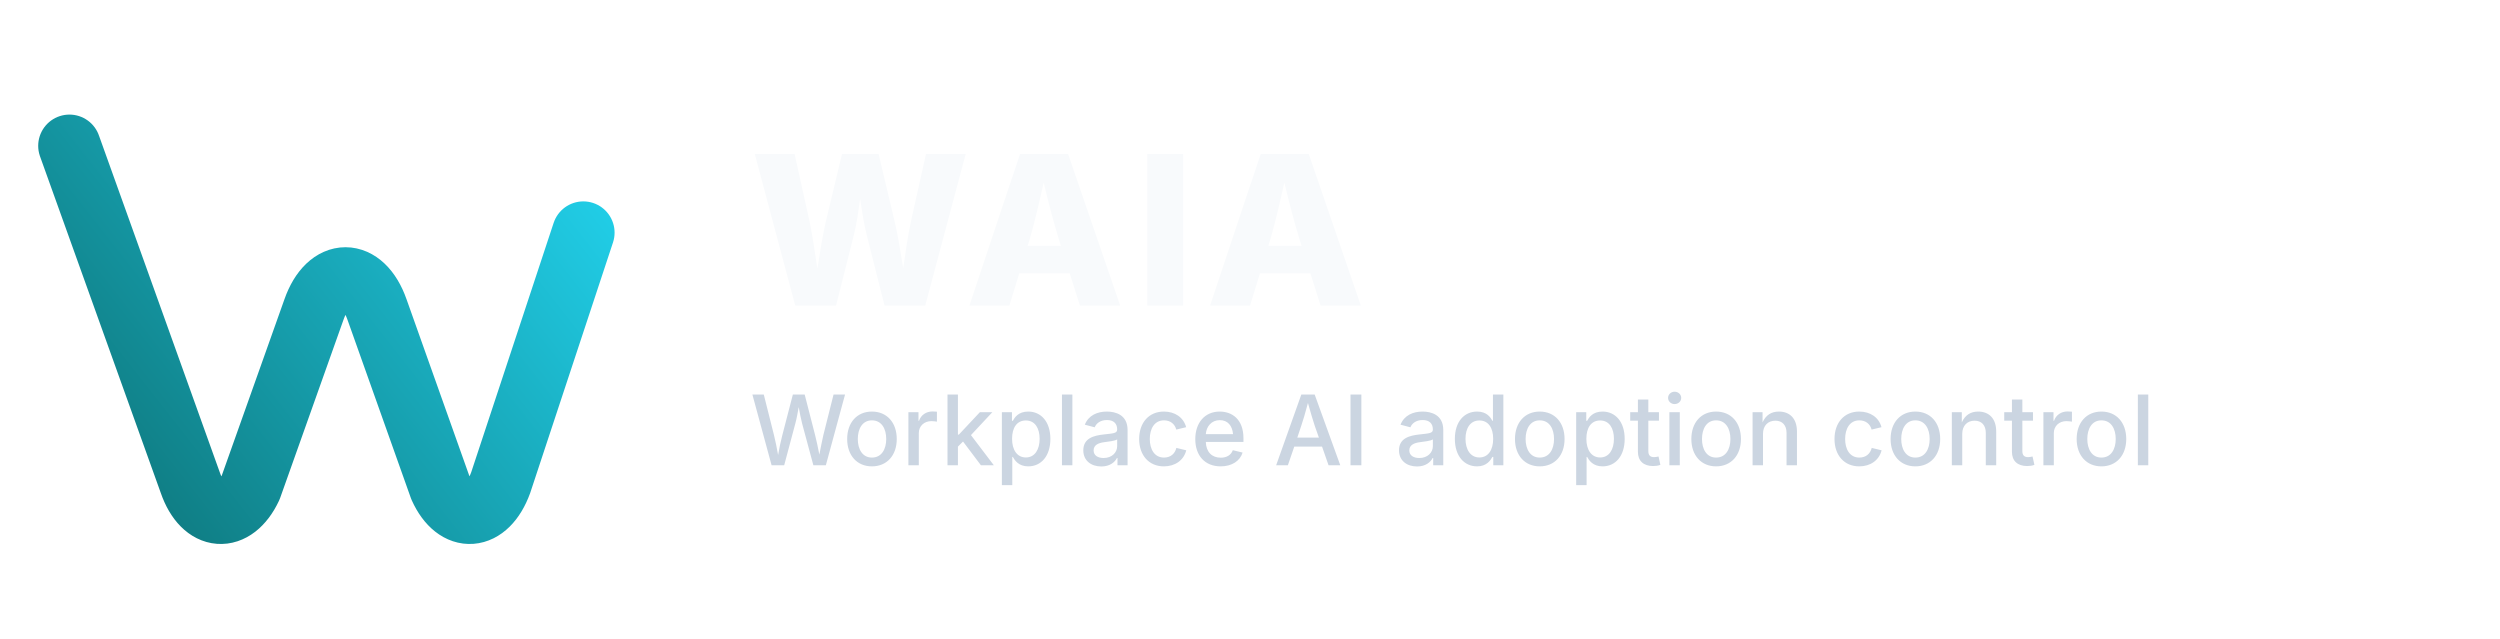
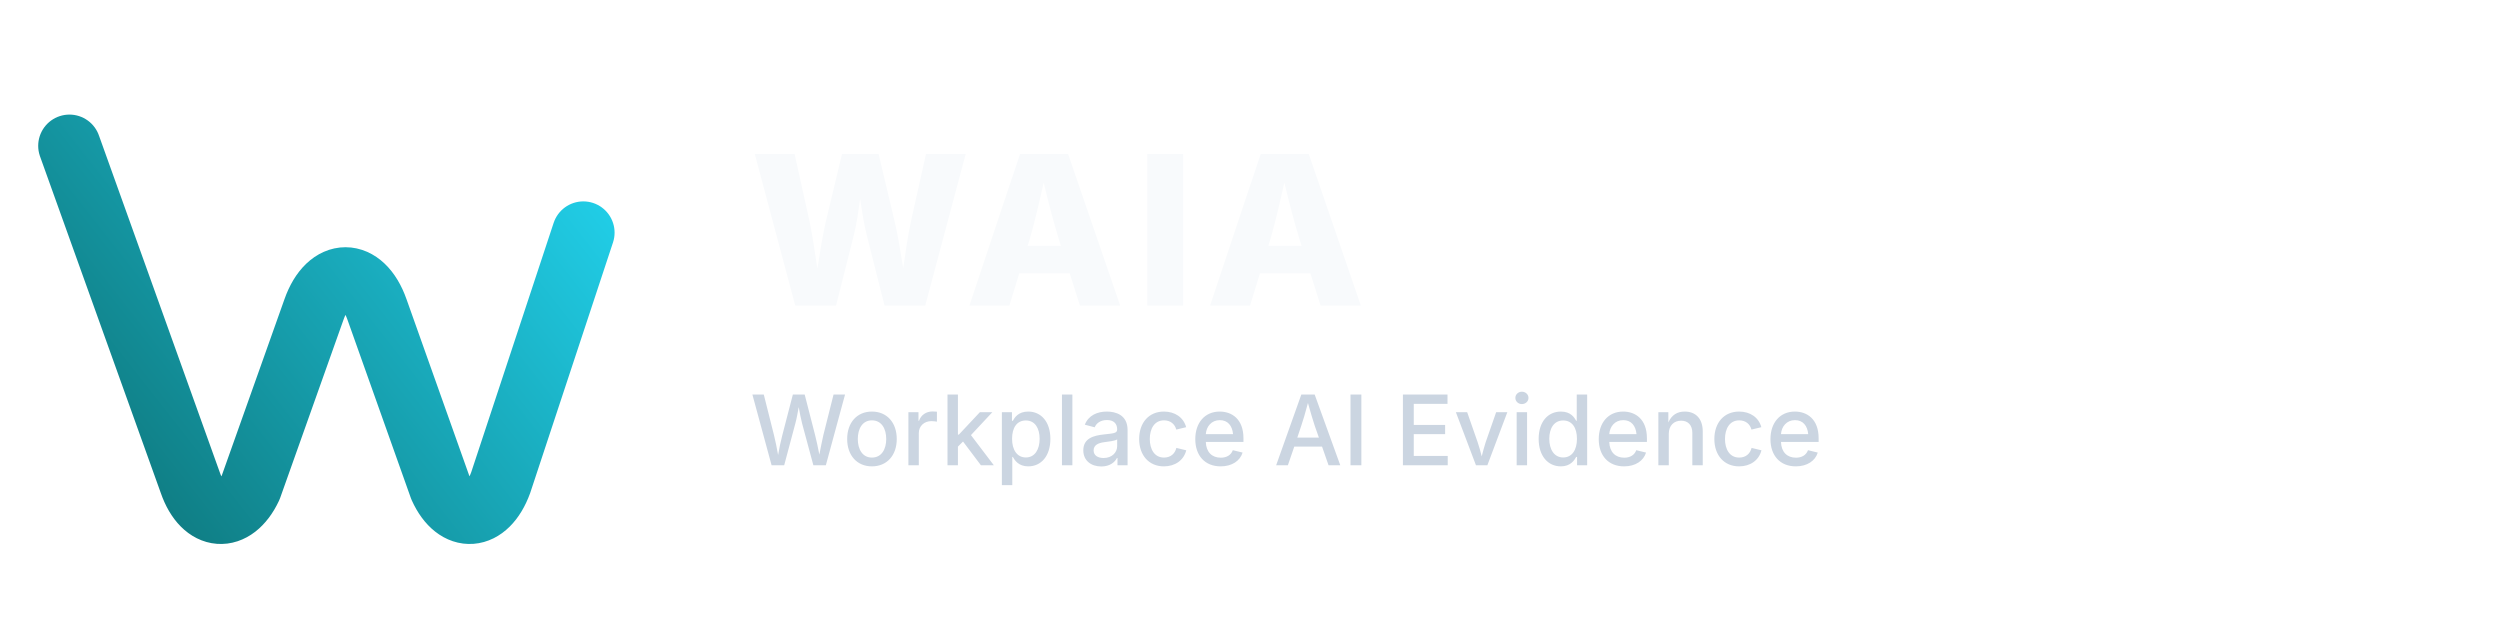
<svg xmlns="http://www.w3.org/2000/svg" viewBox="0 0 360 92" role="img" aria-labelledby="title desc">
  <defs>
    <linearGradient id="wayfinder" x1="10" y1="74" x2="84" y2="16" gradientUnits="userSpaceOnUse">
      <stop offset="0" stop-color="#0D7377" />
      <stop offset="1" stop-color="#22D3EE" />
    </linearGradient>
  </defs>
  <path d="M10 21 27.4 69.5c1.9 5.5 6.3 5.8 8.7.7l9.1-25.6c2.1-6 7-6 9.1 0l9.1 25.6c2.3 5.1 6.7 4.8 8.7-.7L84 33.5" fill="none" stroke="url(#wayfinder)" stroke-width="9" stroke-linecap="round" stroke-linejoin="round" />
  <text x="108" y="44" fill="#F8FAFC" font-family="Inter, Arial, sans-serif" font-size="30" font-weight="800" letter-spacing="1.5">WAIA</text>
-   <text x="108" y="67" fill="#CBD5E1" font-family="Inter, Arial, sans-serif" font-size="14" font-weight="500">Workplace AI adoption control</text>
+   <text x="108" y="67" fill="#CBD5E1" font-family="Inter, Arial, sans-serif" font-size="14" font-weight="500">Workplace AI Evidence</text>
</svg>
